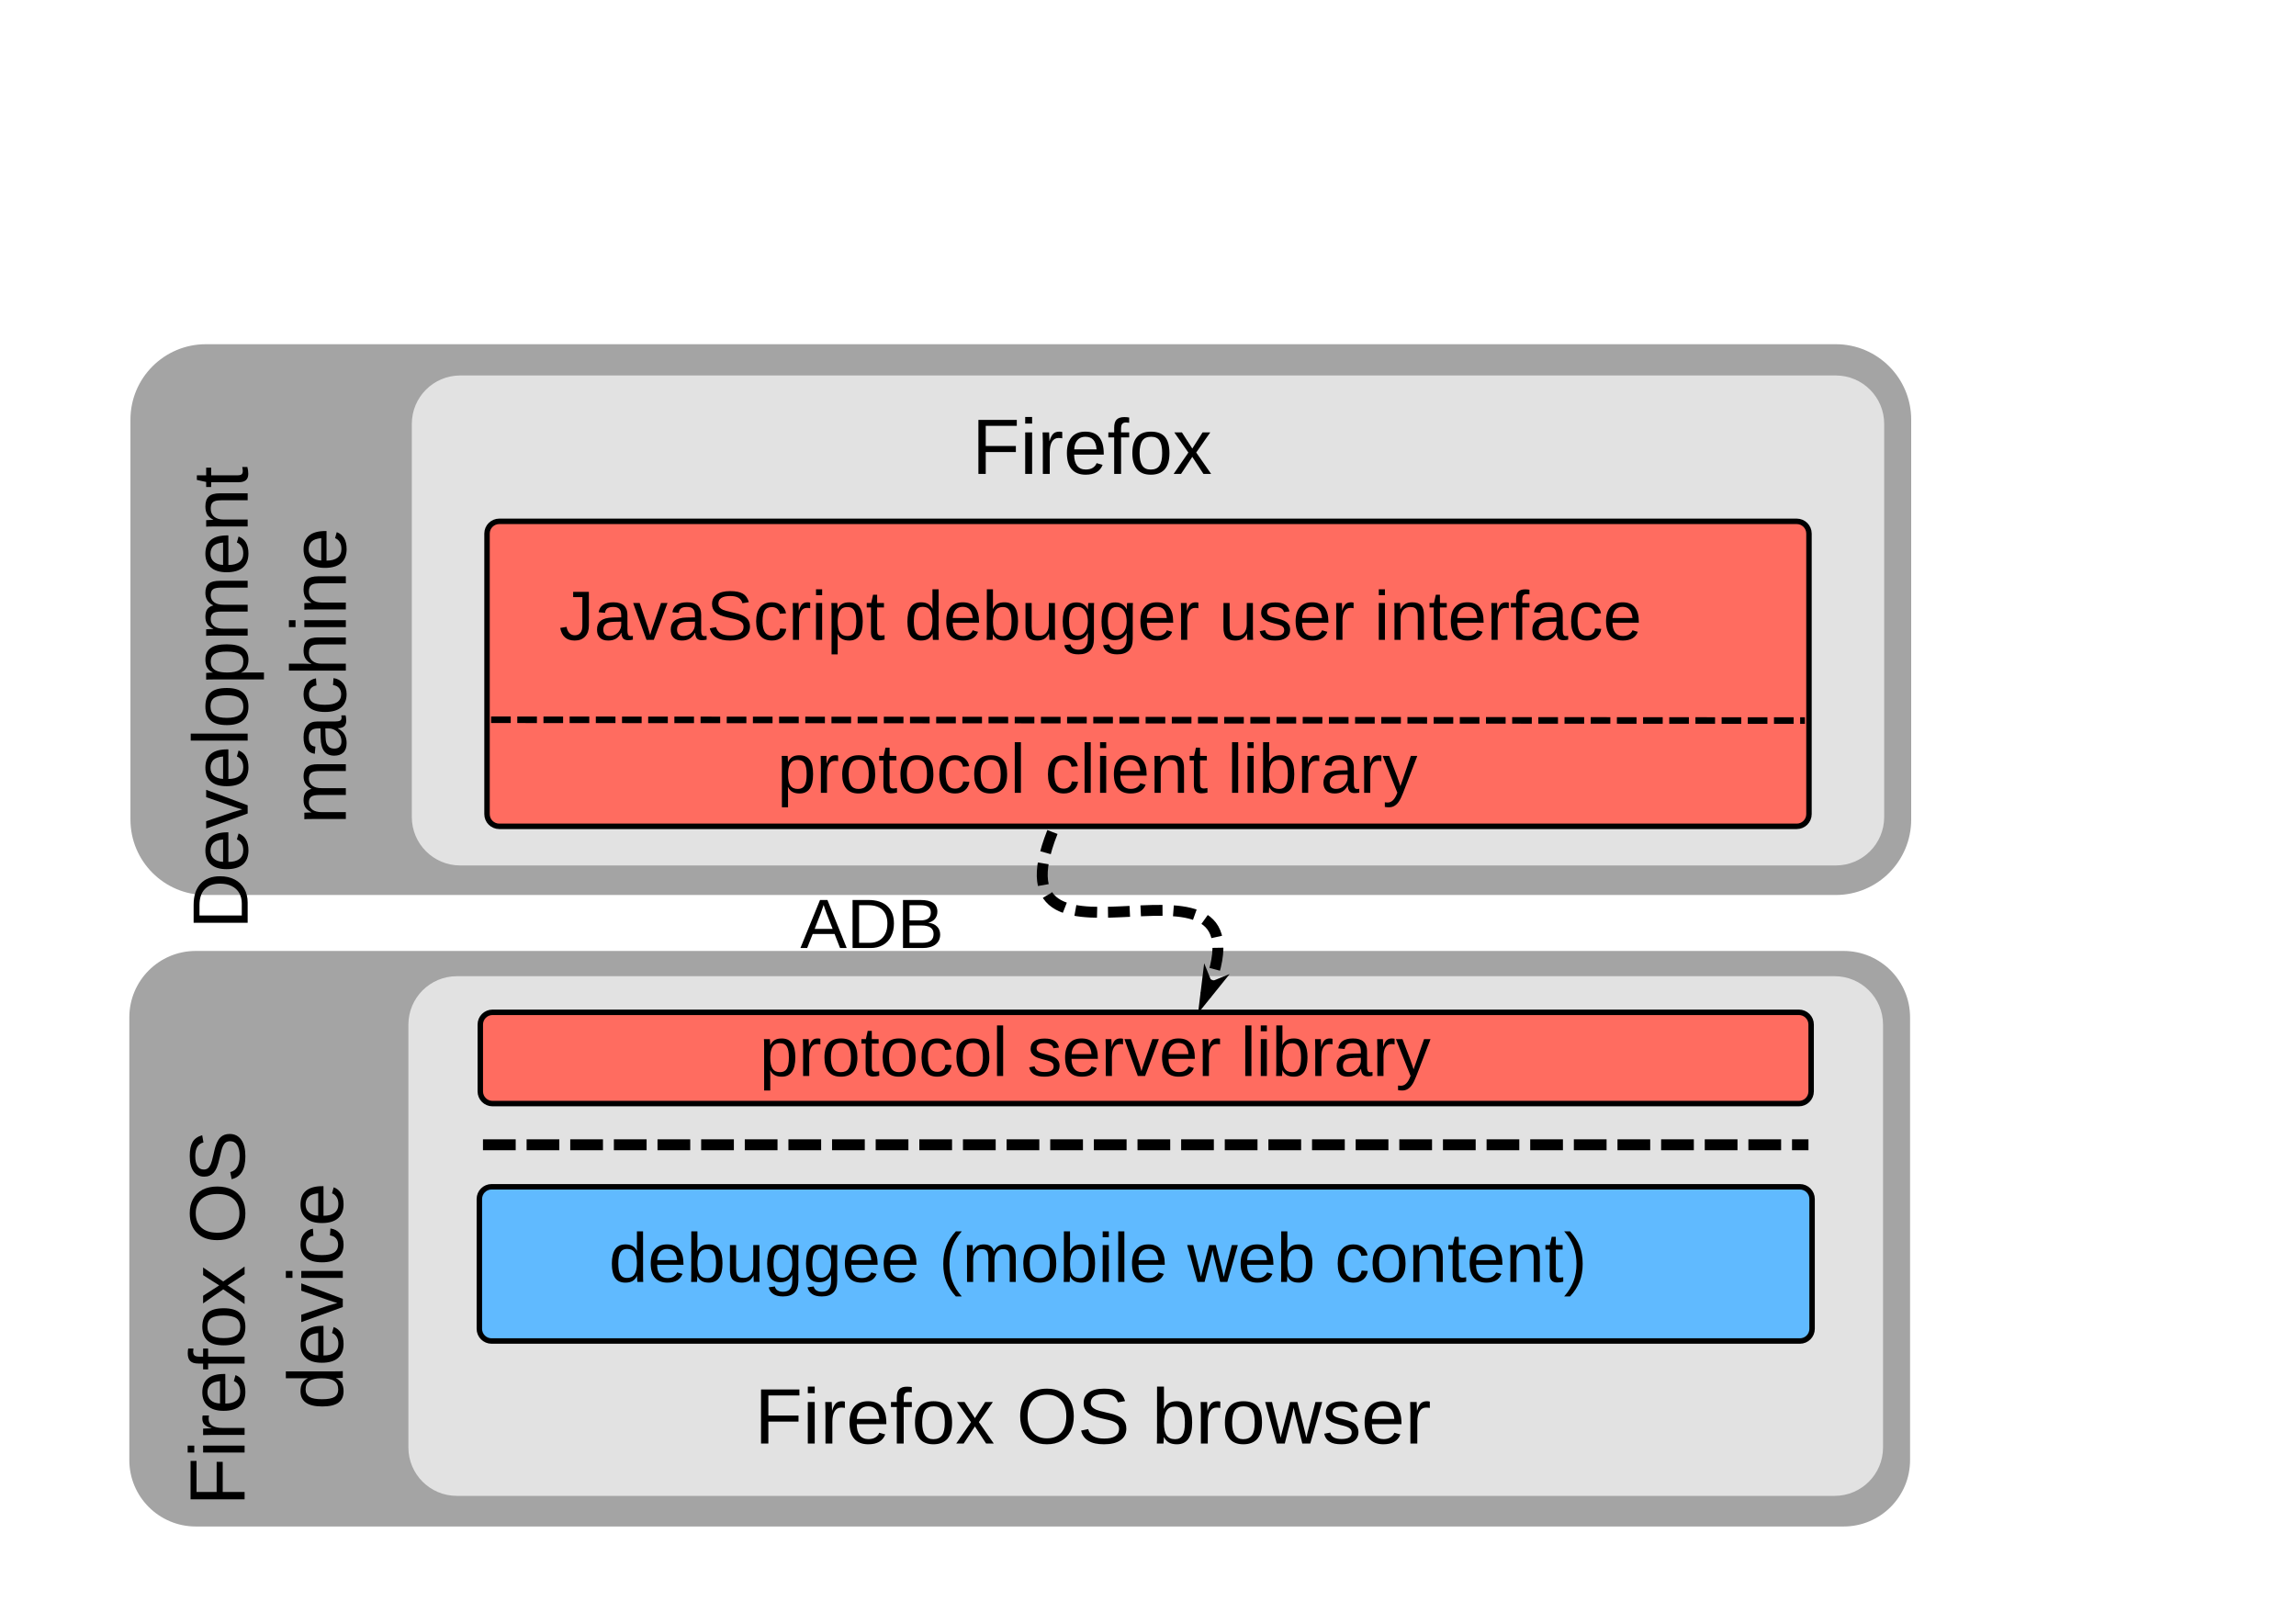
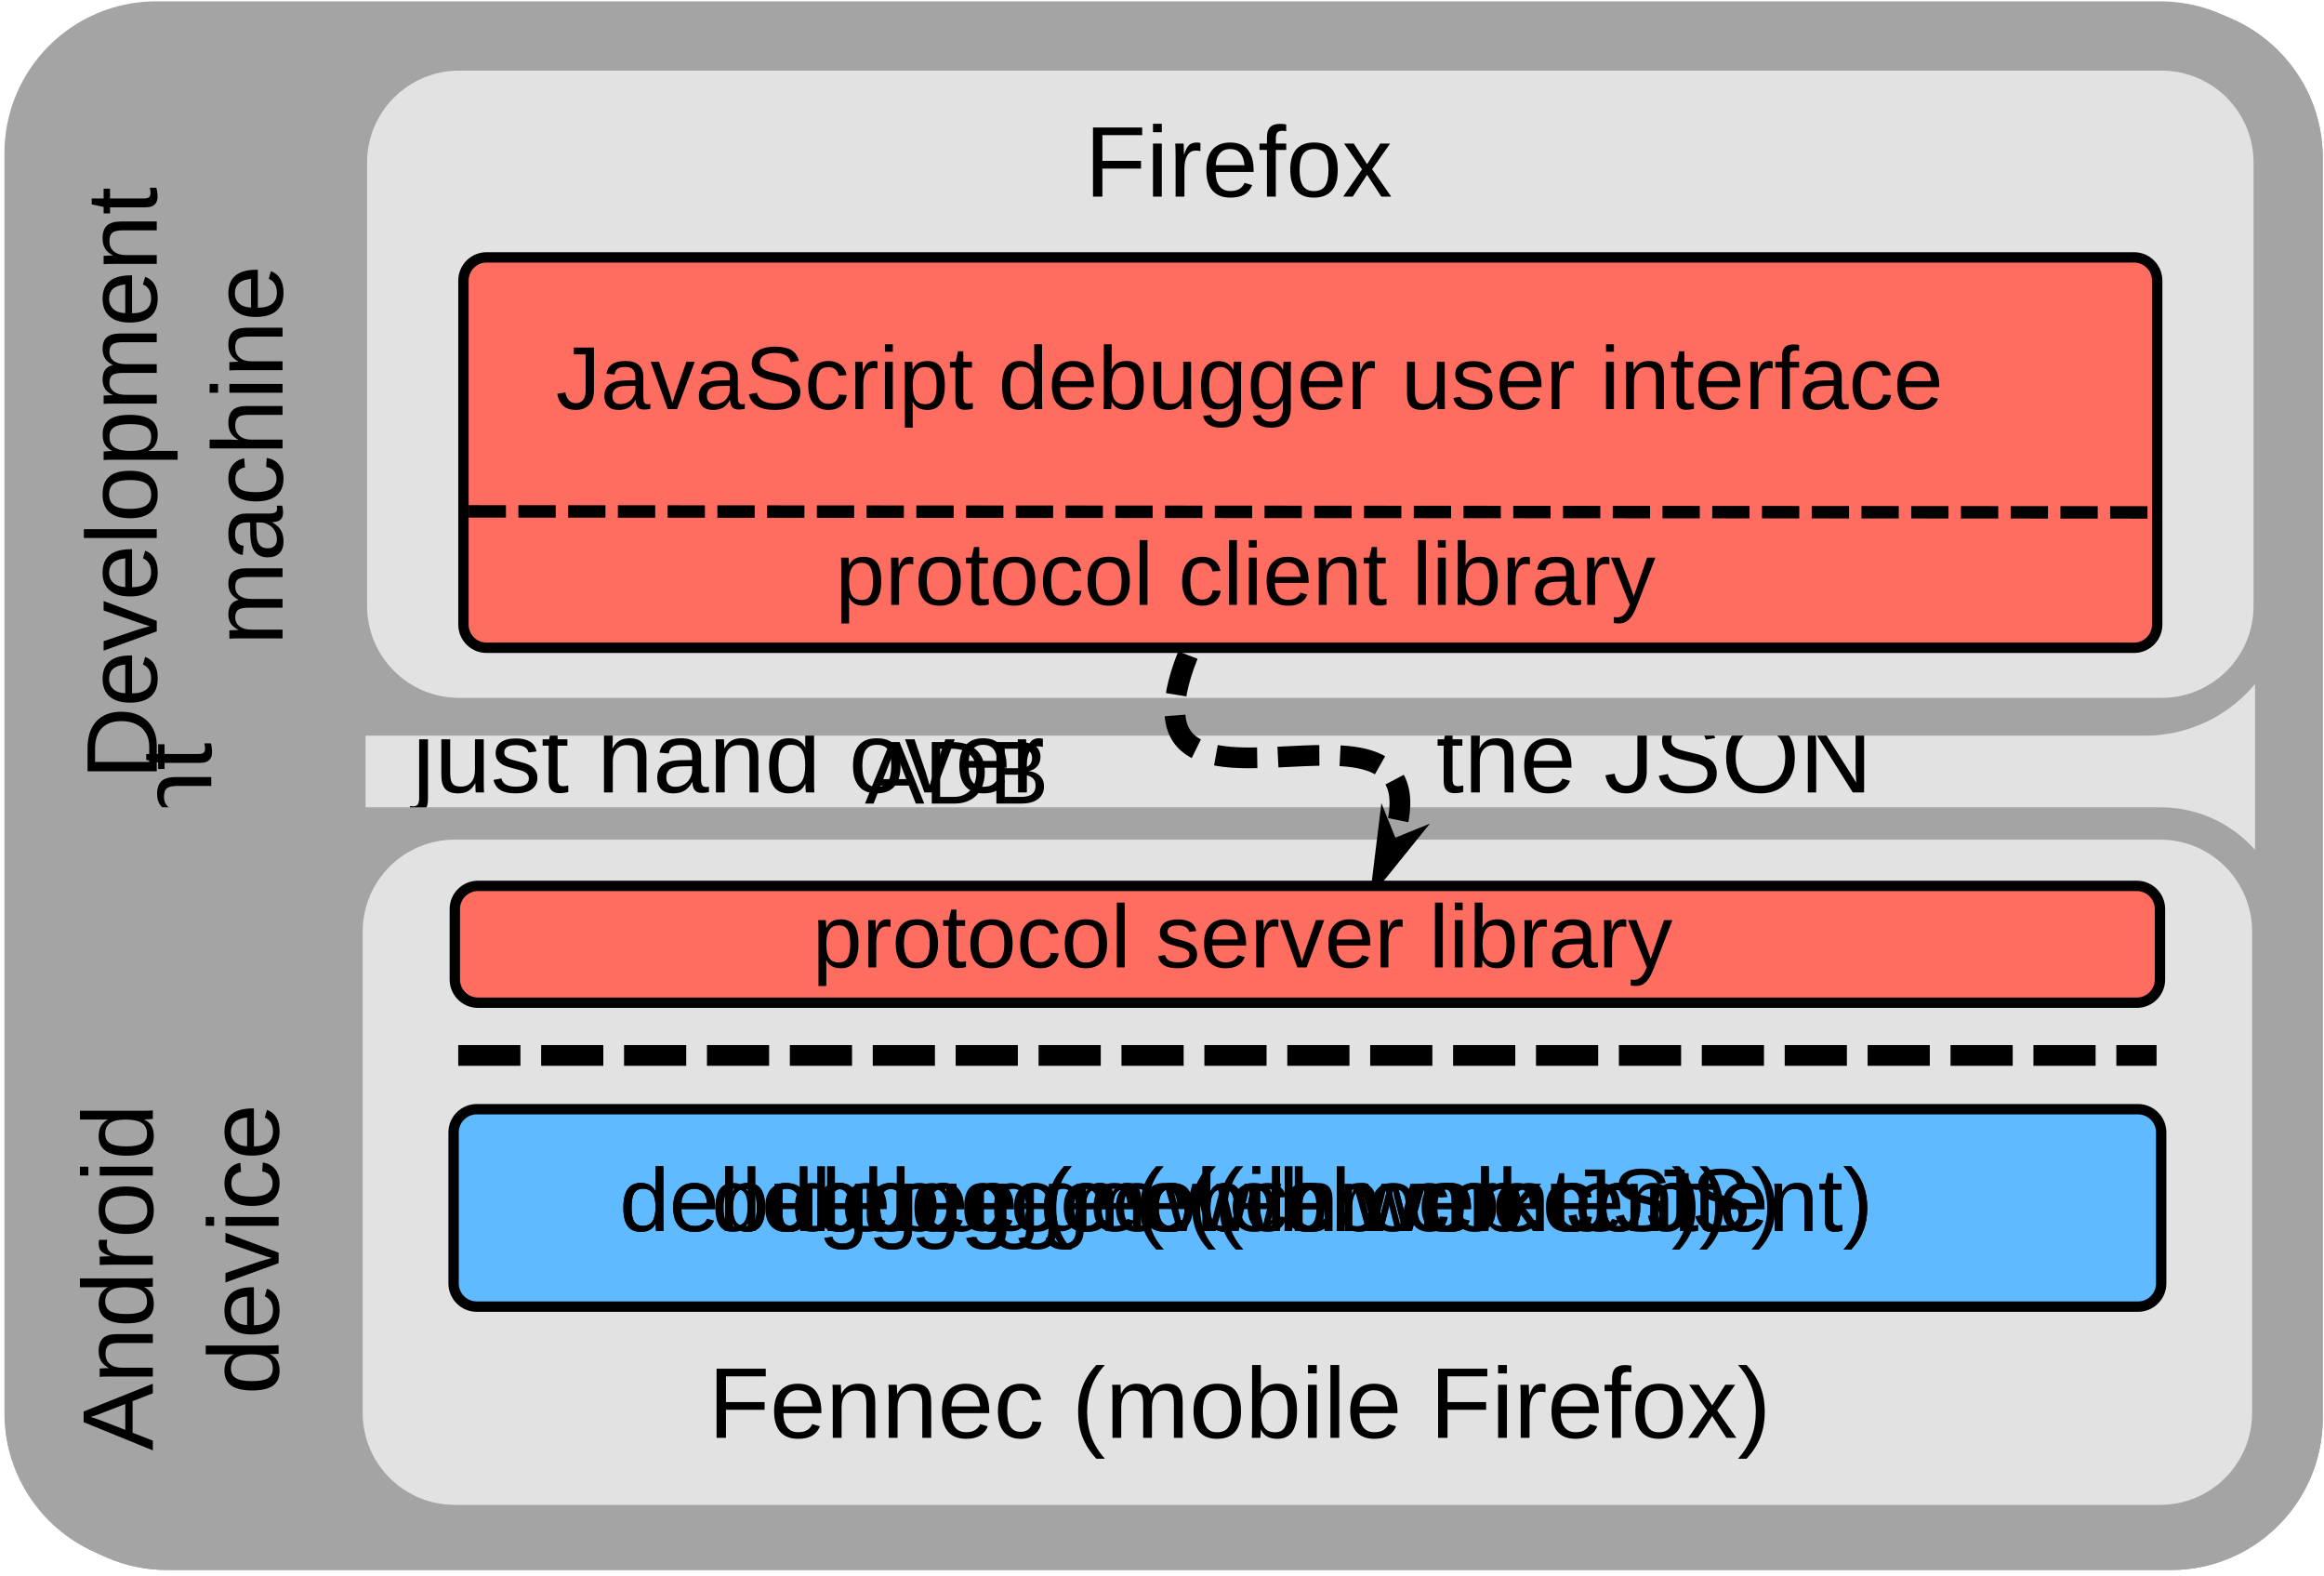
- <svg xmlns="http://www.w3.org/2000/svg" width="1052.362" height="744.094" id="svg2" version="1.1">
+ <svg xmlns="http://www.w3.org/2000/svg" width="590" height="400" id="svg2" version="1.1" viewBox="0 0 560.643 322.54">
  <defs id="defs4">
    <marker orient="auto" refY="0" refX="0" id="Arrow1Lend" style="overflow:visible">
      <path id="path3785" d="M 0,0 5,-5 -12.5,0 5,5 0,0 z" style="fill-rule:evenodd;stroke:#000000;stroke-width:1pt" transform="matrix(-0.8,0,0,-0.8,-10,0)" />
    </marker>
    <marker orient="auto" refY="0" refX="0" id="Arrow1Mend" style="overflow:visible">
      <path id="path3791" d="M 0,0 5,-5 -12.5,0 5,5 0,0 z" style="fill-rule:evenodd;stroke:#000000;stroke-width:1pt" transform="matrix(-0.4,0,0,-0.4,-4,0)" />
    </marker>
    <marker orient="auto" refY="0" refX="0" id="Arrow1Send" style="overflow:visible">
      <path id="path3797" d="M 0,0 5,-5 -12.5,0 5,5 0,0 z" style="fill-rule:evenodd;stroke:#000000;stroke-width:1pt" transform="matrix(-0.2,0,0,-0.2,-1.2,0)" />
    </marker>
  </defs>
-   <g transform="translate(0,-308.2677)" style="display:inline" id="bg:FxOS">
-     <rect style="fill:#a4a4a4;fill-opacity:1;stroke:none;display:inline" id="rect5189" width="816.199" height="263.755" x="59.273" y="744.059" rx="30.444" ry="30.444" />
-     <rect style="fill:#a4a4a4;fill-opacity:1;stroke:none;display:inline" id="rect5191" width="816.199" height="252.406" x="59.789" y="466.009" rx="34.57" ry="34.57" />
-     <rect ry="22.19" rx="22.19" y="755.633" x="187.186" height="238.148" width="675.898" id="rect5193" style="fill:#e2e2e2;fill-opacity:1;stroke:none" />
-     <text id="text5195" y="969.785" x="525.908" style="font-size:36px;font-style:normal;font-variant:normal;font-weight:normal;font-stretch:normal;text-align:center;line-height:125%;letter-spacing:0px;word-spacing:0px;text-anchor:middle;fill:#000000;fill-opacity:1;stroke:none;font-family:Liberation Sans;-inkscape-font-specification:Liberation Sans" xml:space="preserve">
-       <tspan y="969.785" x="525.908" id="tspan5197">Firefox OS browser</tspan>
+   <g transform="translate(0,-635.2411)" style="display:inline" id="bg:FxOS" class="flip FxOS">
+     <rect style="fill:#a4a4a4;fill-opacity:1;stroke:none;display:inline" id="rect5189" width="550.419" height="177.699" x="1.234" y="801.179" rx="30.444" ry="30.444" />
+     <rect style="fill:#a4a4a4;fill-opacity:1;stroke:none;display:inline" id="rect5191" width="550.419" height="170.053" x="1.582" y="613.849" rx="34.57" ry="34.57" />
+     <rect ry="22.19" rx="22.19" y="808.977" x="87.494" height="160.447" width="455.805" id="rect5193" style="fill:#e2e2e2;fill-opacity:1;stroke:none" />
+     <text id="text5195" y="953.71" x="315.768" style="font-size:24.266px;font-style:normal;font-variant:normal;font-weight:normal;font-stretch:normal;text-align:center;line-height:125%;letter-spacing:0px;word-spacing:0px;text-anchor:middle;fill:#000000;fill-opacity:1;stroke:none;font-family:Liberation Sans;-inkscape-font-specification:Liberation Sans" xml:space="preserve" transform="scale(1.000475,0.9995252)">
+       <tspan y="953.71" x="315.768" id="tspan5197">Firefox OS browser</tspan>
    </text>
-     <rect ry="22.19" rx="22.19" y="480.333" x="188.755" height="224.549" width="674.852" id="rect5199" style="fill:#e2e2e2;fill-opacity:1;stroke:none;display:inline" />
-     <text id="text5201" y="525.449" x="525.513" style="font-size:36px;font-style:normal;font-variant:normal;font-weight:normal;font-stretch:normal;text-align:center;line-height:125%;letter-spacing:0px;word-spacing:0px;text-anchor:middle;fill:#000000;fill-opacity:1;stroke:none;display:inline;font-family:Liberation Sans;-inkscape-font-specification:Liberation Sans" xml:space="preserve">
-       <tspan y="525.449" x="525.513" id="tspan5203">Firefox</tspan>
+     <rect ry="22.19" rx="22.19" y="623.499" x="88.552" height="151.285" width="455.099" id="rect5199" style="fill:#e2e2e2;fill-opacity:1;stroke:none;display:inline" />
+     <text id="text5201" y="654.206" x="315.502" style="font-size:24.266px;font-style:normal;font-variant:normal;font-weight:normal;font-stretch:normal;text-align:center;line-height:125%;letter-spacing:0px;word-spacing:0px;text-anchor:middle;fill:#000000;fill-opacity:1;stroke:none;display:inline;font-family:Liberation Sans;-inkscape-font-specification:Liberation Sans" xml:space="preserve" transform="scale(1.000475,0.9995252)">
+       <tspan y="654.206" x="315.502" id="tspan5203">Firefox</tspan>
    </text>
-     <text id="text5205" y="742.721" x="424.711" style="font-size:36px;font-style:normal;font-variant:normal;font-weight:normal;font-stretch:normal;text-align:center;line-height:125%;letter-spacing:0px;word-spacing:0px;text-anchor:middle;fill:#000000;fill-opacity:1;stroke:none;display:inline;font-family:Liberation Sans;-inkscape-font-specification:Liberation Sans" xml:space="preserve">
-       <tspan style="font-size:32px" y="742.721" x="424.711" id="tspan5207">ADB</tspan>
+     <text id="text5205" y="800.658" x="247.556" style="font-size:24.266px;font-style:normal;font-variant:normal;font-weight:normal;font-stretch:normal;text-align:center;line-height:125%;letter-spacing:0px;word-spacing:0px;text-anchor:middle;fill:#000000;fill-opacity:1;stroke:none;display:inline;font-family:Liberation Sans;-inkscape-font-specification:Liberation Sans" xml:space="preserve" transform="scale(1.000475,0.9995252)">
+       <tspan style="font-size:21.57px" y="800.658" x="247.556" id="tspan5207">ADB</tspan>
    </text>
-     <text transform="matrix(0,-1,1,0,0,0)" id="text5209" y="113.512" x="-593.049" style="font-size:36px;font-style:normal;font-variant:normal;font-weight:normal;font-stretch:normal;text-align:center;line-height:125%;letter-spacing:0px;word-spacing:0px;text-anchor:middle;fill:#000000;fill-opacity:1;stroke:none;display:inline;font-family:Liberation Sans;-inkscape-font-specification:Liberation Sans" xml:space="preserve">
-       <tspan y="113.512" x="-593.049" id="tspan5211">Development</tspan>
-       <tspan id="tspan5213" y="158.512" x="-593.049">machine</tspan>
+     <text transform="matrix(0,-0.9995252,1.000475,0,0,0)" id="text5209" y="37.793" x="-699.772" style="font-size:24.266px;font-style:normal;font-variant:normal;font-weight:normal;font-stretch:normal;text-align:center;line-height:125%;letter-spacing:0px;word-spacing:0px;text-anchor:middle;fill:#000000;fill-opacity:1;stroke:none;display:inline;font-family:Liberation Sans;-inkscape-font-specification:Liberation Sans" xml:space="preserve">
+       <tspan y="37.793" x="-699.772" id="tspan5211">Development</tspan>
+       <tspan id="tspan5213" y="68.125" x="-699.772">machine</tspan>
    </text>
-     <text transform="matrix(0,-1,1,0,0,0)" id="text5215" y="112.111" x="-877.29" style="font-size:36px;font-style:normal;font-variant:normal;font-weight:normal;font-stretch:normal;text-align:center;line-height:125%;letter-spacing:0px;word-spacing:0px;text-anchor:middle;fill:#000000;fill-opacity:1;stroke:none;display:inline;font-family:Liberation Sans;-inkscape-font-specification:Liberation Sans" xml:space="preserve">
-       <tspan id="tspan5217" y="112.111" x="-877.29">Firefox OS</tspan>
-       <tspan id="tspan5219" y="157.111" x="-877.29">device</tspan>
+     <text transform="matrix(0,-0.9995252,1.000475,0,0,0)" id="text5215" y="36.848" x="-891.364" style="font-size:24.266px;font-style:normal;font-variant:normal;font-weight:normal;font-stretch:normal;text-align:center;line-height:125%;letter-spacing:0px;word-spacing:0px;text-anchor:middle;fill:#000000;fill-opacity:1;stroke:none;display:inline;font-family:Liberation Sans;-inkscape-font-specification:Liberation Sans" xml:space="preserve">
+       <tspan id="tspan5217" y="36.848" x="-891.364">Firefox OS</tspan>
+       <tspan id="tspan5219" y="67.181" x="-891.364">device</tspan>
    </text>
  </g>
-   <g id="bg:workers" style="display:none" transform="translate(0,-308.2677)">
-     <rect style="fill:#a4a4a4;fill-opacity:1;stroke:none;display:inline" id="rect5106" width="825.484" height="559.861" x="62.884" y="457.239" rx="36.634" ry="36.634" />
-     <rect style="fill:#e2e2e2;fill-opacity:1;stroke:none;display:inline" id="rect5114" width="674.852" height="516.528" x="188.755" y="480.333" rx="22.19" ry="22.19" />
-     <text xml:space="preserve" style="font-size:36px;font-style:normal;font-variant:normal;font-weight:normal;font-stretch:normal;text-align:center;line-height:125%;letter-spacing:0px;word-spacing:0px;text-anchor:middle;fill:#000000;fill-opacity:1;stroke:none;font-family:Liberation Sans;-inkscape-font-specification:Liberation Sans" x="525.908" y="969.785" id="text5110">
-       <tspan id="tspan5112" x="525.908" y="969.785">Debuggee Firefox</tspan>
+   <g id="bg:workers" style="display:inline" transform="translate(0,-635.2411)" class="flip workers">
+     <rect style="fill:#a4a4a4;fill-opacity:1;stroke:none;display:inline" id="rect5106" width="556.681" height="377.194" x="3.669" y="607.94" rx="36.634" ry="36.634" />
+     <rect style="fill:#e2e2e2;fill-opacity:1;stroke:none;display:inline" id="rect5114" width="455.099" height="348" x="88.552" y="623.499" rx="22.19" ry="22.19" />
+     <text xml:space="preserve" style="font-size:24.266px;font-style:normal;font-variant:normal;font-weight:normal;font-stretch:normal;text-align:center;line-height:125%;letter-spacing:0px;word-spacing:0px;text-anchor:middle;fill:#000000;fill-opacity:1;stroke:none;font-family:Liberation Sans;-inkscape-font-specification:Liberation Sans" x="315.768" y="953.71" id="text5110" transform="scale(1.000475,0.9995252)">
+       <tspan id="tspan5112" x="315.768" y="953.71">Debuggee Firefox</tspan>
    </text>
-     <text xml:space="preserve" style="font-size:36px;font-style:normal;font-variant:normal;font-weight:normal;font-stretch:normal;text-align:center;line-height:125%;letter-spacing:0px;word-spacing:0px;text-anchor:middle;fill:#000000;fill-opacity:1;stroke:none;display:inline;font-family:Liberation Sans;-inkscape-font-specification:Liberation Sans" x="525.513" y="525.449" id="text5116">
-       <tspan id="tspan5118" x="525.513" y="525.449">Firefox</tspan>
+     <text xml:space="preserve" style="font-size:24.266px;font-style:normal;font-variant:normal;font-weight:normal;font-stretch:normal;text-align:center;line-height:125%;letter-spacing:0px;word-spacing:0px;text-anchor:middle;fill:#000000;fill-opacity:1;stroke:none;display:inline;font-family:Liberation Sans;-inkscape-font-specification:Liberation Sans" x="315.502" y="654.206" id="text5116" transform="scale(1.000475,0.9995252)">
+       <tspan id="tspan5118" x="315.502" y="654.206">Firefox</tspan>
    </text>
-     <text xml:space="preserve" style="font-size:36px;font-style:normal;font-variant:normal;font-weight:normal;font-stretch:normal;text-align:center;line-height:125%;letter-spacing:0px;word-spacing:0px;text-anchor:middle;fill:#000000;fill-opacity:1;stroke:none;display:inline;font-family:Liberation Sans;-inkscape-font-specification:Liberation Sans" x="487.646" y="737.562" id="text5120">
-       <tspan id="tspan5122" x="487.646" y="737.562" style="font-size:32px">postMessage              (private)</tspan>
+     <text xml:space="preserve" style="font-size:24.266px;font-style:normal;font-variant:normal;font-weight:normal;font-stretch:normal;text-align:center;line-height:125%;letter-spacing:0px;word-spacing:0px;text-anchor:middle;fill:#000000;fill-opacity:1;stroke:none;display:inline;font-family:Liberation Sans;-inkscape-font-specification:Liberation Sans" x="289.977" y="797.18" id="text5120" transform="scale(1.000475,0.9995252)">
+       <tspan id="tspan5122" x="289.977" y="797.18" style="font-size:21.57px">postMessage              (private)</tspan>
    </text>
-     <text transform="matrix(0,-1,1,0,0,0)" id="text5124" y="136.878" x="-730.615" style="font-size:36px;font-style:normal;font-variant:normal;font-weight:normal;font-stretch:normal;text-align:center;line-height:125%;letter-spacing:0px;word-spacing:0px;text-anchor:middle;fill:#000000;fill-opacity:1;stroke:none;font-family:Liberation Sans;-inkscape-font-specification:Liberation Sans" xml:space="preserve">
-       <tspan y="136.878" x="-730.615" id="tspan5126">Development machine</tspan>
+     <text transform="matrix(0,-0.9995252,1.000475,0,0,0)" id="text5124" y="53.543" x="-792.498" style="font-size:24.266px;font-style:normal;font-variant:normal;font-weight:normal;font-stretch:normal;text-align:center;line-height:125%;letter-spacing:0px;word-spacing:0px;text-anchor:middle;fill:#000000;fill-opacity:1;stroke:none;font-family:Liberation Sans;-inkscape-font-specification:Liberation Sans" xml:space="preserve">
+       <tspan y="53.543" x="-792.498" id="tspan5126">Development machine</tspan>
    </text>
-     <text xml:space="preserve" style="font-size:36px;font-style:normal;font-variant:normal;font-weight:normal;font-stretch:normal;text-align:center;line-height:125%;letter-spacing:0px;word-spacing:0px;text-anchor:middle;fill:#000000;fill-opacity:1;stroke:none;font-family:Liberation Sans;-inkscape-font-specification:Liberation Sans" x="512.769" y="421.164" id="text5128" transform="translate(0,308.2677)">
-       <tspan id="tspan5130" x="517.761" y="421.164"> </tspan>
+     <text xml:space="preserve" style="font-size:24.266px;font-style:normal;font-variant:normal;font-weight:normal;font-stretch:normal;text-align:center;line-height:125%;letter-spacing:0px;word-spacing:0px;text-anchor:middle;fill:#000000;fill-opacity:1;stroke:none;font-family:Liberation Sans;-inkscape-font-specification:Liberation Sans" x="306.911" y="791.7" id="text5128" transform="scale(1.000475,0.9995252)">
+       <tspan id="tspan5130" x="306.911" y="791.7" />
    </text>
  </g>
-   <g transform="translate(0,-308.2677)" style="display:none" id="bg:chrome">
-     <rect ry="36.634" rx="36.634" y="457.239" x="62.884" height="559.861" width="825.484" id="rect4978-2" style="fill:#a4a4a4;fill-opacity:1;stroke:none;display:inline" />
-     <rect ry="22.19" rx="22.19" y="755.633" x="187.186" height="238.148" width="675.898" id="rect4972" style="fill:#e2e2e2;fill-opacity:1;stroke:none" />
-     <text id="text4974" y="969.785" x="525.908" style="font-size:36px;font-style:normal;font-variant:normal;font-weight:normal;font-stretch:normal;text-align:center;line-height:125%;letter-spacing:0px;word-spacing:0px;text-anchor:middle;fill:#000000;fill-opacity:1;stroke:none;font-family:Liberation Sans;-inkscape-font-specification:Liberation Sans" xml:space="preserve">
-       <tspan y="969.785" x="525.908" id="tspan4976">Debuggee Firefox</tspan>
+   <g transform="translate(0,-635.2411)" style="display:inline" id="bg:chrome" class="flip chrome">
+     <rect ry="36.634" rx="36.634" y="607.94" x="3.669" height="377.194" width="556.681" id="rect4978-2" style="fill:#a4a4a4;fill-opacity:1;stroke:none;display:inline" />
+     <rect ry="22.19" rx="22.19" y="808.977" x="87.494" height="160.447" width="455.805" id="rect4972" style="fill:#e2e2e2;fill-opacity:1;stroke:none" />
+     <text id="text4974" y="953.71" x="315.768" style="font-size:24.266px;font-style:normal;font-variant:normal;font-weight:normal;font-stretch:normal;text-align:center;line-height:125%;letter-spacing:0px;word-spacing:0px;text-anchor:middle;fill:#000000;fill-opacity:1;stroke:none;font-family:Liberation Sans;-inkscape-font-specification:Liberation Sans" xml:space="preserve" transform="scale(1.000475,0.9995252)">
+       <tspan y="953.71" x="315.768" id="tspan4976">Debuggee Firefox</tspan>
    </text>
-     <rect ry="22.19" rx="22.19" y="480.333" x="188.755" height="224.549" width="674.852" id="rect4978" style="fill:#e2e2e2;fill-opacity:1;stroke:none;display:inline" />
-     <text id="text4980" y="525.449" x="525.513" style="font-size:36px;font-style:normal;font-variant:normal;font-weight:normal;font-stretch:normal;text-align:center;line-height:125%;letter-spacing:0px;word-spacing:0px;text-anchor:middle;fill:#000000;fill-opacity:1;stroke:none;display:inline;font-family:Liberation Sans;-inkscape-font-specification:Liberation Sans" xml:space="preserve">
-       <tspan y="525.449" x="525.513" id="tspan4982">Debugger Firefox</tspan>
+     <rect ry="22.19" rx="22.19" y="623.499" x="88.552" height="151.285" width="455.099" id="rect4978" style="fill:#e2e2e2;fill-opacity:1;stroke:none;display:inline" />
+     <text id="text4980" y="654.206" x="315.502" style="font-size:24.266px;font-style:normal;font-variant:normal;font-weight:normal;font-stretch:normal;text-align:center;line-height:125%;letter-spacing:0px;word-spacing:0px;text-anchor:middle;fill:#000000;fill-opacity:1;stroke:none;display:inline;font-family:Liberation Sans;-inkscape-font-specification:Liberation Sans" xml:space="preserve" transform="scale(1.000475,0.9995252)">
+       <tspan y="654.206" x="315.502" id="tspan4982">Debugger Firefox</tspan>
    </text>
-     <text id="text4984" y="742.721" x="424.711" style="font-size:36px;font-style:normal;font-variant:normal;font-weight:normal;font-stretch:normal;text-align:center;line-height:125%;letter-spacing:0px;word-spacing:0px;text-anchor:middle;fill:#000000;fill-opacity:1;stroke:none;display:inline;font-family:Liberation Sans;-inkscape-font-specification:Liberation Sans" xml:space="preserve">
-       <tspan style="font-size:32px" y="742.721" x="424.711" id="tspan4986">TCP</tspan>
+     <text id="text4984" y="800.658" x="247.556" style="font-size:24.266px;font-style:normal;font-variant:normal;font-weight:normal;font-stretch:normal;text-align:center;line-height:125%;letter-spacing:0px;word-spacing:0px;text-anchor:middle;fill:#000000;fill-opacity:1;stroke:none;display:inline;font-family:Liberation Sans;-inkscape-font-specification:Liberation Sans" xml:space="preserve" transform="scale(1.000475,0.9995252)">
+       <tspan style="font-size:21.57px" y="800.658" x="247.556" id="tspan4986">TCP</tspan>
    </text>
-     <text xml:space="preserve" style="font-size:36px;font-style:normal;font-variant:normal;font-weight:normal;font-stretch:normal;text-align:center;line-height:125%;letter-spacing:0px;word-spacing:0px;text-anchor:middle;fill:#000000;fill-opacity:1;stroke:none;font-family:Liberation Sans;-inkscape-font-specification:Liberation Sans" x="-730.615" y="136.878" id="text5006" transform="matrix(0,-1,1,0,0,0)">
-       <tspan id="tspan5008" x="-730.615" y="136.878">Development machine</tspan>
+     <text xml:space="preserve" style="font-size:24.266px;font-style:normal;font-variant:normal;font-weight:normal;font-stretch:normal;text-align:center;line-height:125%;letter-spacing:0px;word-spacing:0px;text-anchor:middle;fill:#000000;fill-opacity:1;stroke:none;font-family:Liberation Sans;-inkscape-font-specification:Liberation Sans" x="-792.498" y="53.543" id="text5006" transform="matrix(0,-0.9995252,1.000475,0,0,0)">
+       <tspan id="tspan5008" x="-792.498" y="53.543">Development machine</tspan>
    </text>
  </g>
-   <g id="bg:desktop" style="display:none">
-     <rect style="fill:#e2e2e2;fill-opacity:1;stroke:none;display:inline" id="rect4790-14" width="675.898" height="503.302" x="188.232" y="146.299" rx="22.19" ry="22.19" />
-     <text xml:space="preserve" style="font-size:36px;font-style:normal;font-variant:normal;font-weight:normal;font-stretch:normal;text-align:center;line-height:125%;letter-spacing:0px;word-spacing:0px;text-anchor:middle;fill:#000000;fill-opacity:1;stroke:none;font-family:Liberation Sans;-inkscape-font-specification:Liberation Sans" x="525.021" y="201.406" id="text4921">
-       <tspan id="tspan4923" x="525.021" y="201.406">Desktop Firefox process</tspan>
+   <g id="bg:desktop" style="display:inline" transform="translate(0,-326.9734)" class="flip desktop">
+     <rect ry="36.634" rx="36.634" y="298.518" x="1.071" height="377.194" width="556.681" id="rect4978-2-0" style="fill:#a4a4a4;fill-opacity:1;stroke:none;display:inline" />
+     <text xml:space="preserve" style="font-size:24.266px;font-style:normal;font-variant:normal;font-weight:normal;font-stretch:normal;text-align:center;line-height:125%;letter-spacing:0px;word-spacing:0px;text-anchor:middle;fill:#000000;fill-opacity:1;stroke:none;display:inline;font-family:Liberation Sans;-inkscape-font-specification:Liberation Sans" x="-482.929" y="50.946" id="text5006-8" transform="matrix(0,-0.9995252,1.000475,0,0,0)">
+       <tspan id="tspan5008-9" x="-482.929" y="50.946">Development machine</tspan>
    </text>
-     <text xml:space="preserve" style="font-size:36px;font-style:normal;font-variant:normal;font-weight:normal;font-stretch:normal;text-align:center;line-height:125%;letter-spacing:0px;word-spacing:0px;text-anchor:middle;fill:#000000;fill-opacity:1;stroke:none;font-family:Liberation Sans;-inkscape-font-specification:Liberation Sans" x="491.102" y="430.449" id="text4929">
-       <tspan id="tspan4931" x="491.102" y="430.449">just hand over              the JSON</tspan>
+     <rect style="fill:#e2e2e2;fill-opacity:1;stroke:none;display:inline" id="rect4790-14" width="455.805" height="349.874" x="88.2" y="310.617" rx="22.19" ry="22.19" />
+     <text xml:space="preserve" style="font-size:24.266px;font-style:normal;font-variant:normal;font-weight:normal;font-stretch:normal;text-align:center;line-height:125%;letter-spacing:0px;word-spacing:0px;text-anchor:middle;fill:#000000;fill-opacity:1;stroke:none;font-family:Liberation Sans;-inkscape-font-specification:Liberation Sans" x="315.17" y="341.043" id="text4921" transform="scale(1.000475,0.9995252)">
+       <tspan id="tspan4923" x="315.17" y="341.043">Desktop Firefox process</tspan>
    </text>
-     <text xml:space="preserve" style="font-size:32px;font-style:normal;font-variant:normal;font-weight:normal;font-stretch:normal;text-align:center;line-height:125%;letter-spacing:0px;word-spacing:0px;text-anchor:middle;fill:#000000;fill-opacity:1;stroke:none;display:inline;font-family:Liberation Sans;-inkscape-font-specification:Liberation Sans" x="518.263" y="588.323" id="text4888">
-       <tspan x="518.263" y="588.323" id="tspan4892">debuggee (web content)</tspan>
+     <text xml:space="preserve" style="font-size:24.266px;font-style:normal;font-variant:normal;font-weight:normal;font-stretch:normal;text-align:center;line-height:125%;letter-spacing:0px;word-spacing:0px;text-anchor:middle;fill:#000000;fill-opacity:1;stroke:none;font-family:Liberation Sans;-inkscape-font-specification:Liberation Sans" x="292.307" y="489.545" id="text4929" transform="scale(1.000475,0.9995252)">
+       <tspan id="tspan4931" x="292.307" y="489.545">just hand over              the JSON</tspan>
+     </text>
+     <text xml:space="preserve" style="font-size:21.57px;font-style:normal;font-variant:normal;font-weight:normal;font-stretch:normal;text-align:center;line-height:125%;letter-spacing:0px;word-spacing:0px;text-anchor:middle;fill:#000000;fill-opacity:1;stroke:none;display:inline;font-family:Liberation Sans;-inkscape-font-specification:Liberation Sans" x="310.615" y="595.959" id="text4888" transform="scale(1.000475,0.9995252)">
+       <tspan x="310.615" y="595.959" id="tspan4892">debuggee (web content)</tspan>
    </text>
  </g>
-   <g id="bg:fennec" style="display:none" transform="translate(0,-308.2677)">
-     <rect ry="30.444" rx="30.444" y="744.059" x="59.273" height="263.755" width="816.199" id="rect4978-2-9-2" style="fill:#a4a4a4;fill-opacity:1;stroke:none;display:inline" />
-     <rect ry="34.57" rx="34.57" y="466.009" x="59.789" height="252.406" width="816.199" id="rect4978-2-9" style="fill:#a4a4a4;fill-opacity:1;stroke:none;display:inline" />
-     <rect style="fill:#e2e2e2;fill-opacity:1;stroke:none" id="rect4790" width="675.898" height="238.148" x="187.186" y="755.633" rx="22.19" ry="22.19" />
-     <text xml:space="preserve" style="font-size:36px;font-style:normal;font-variant:normal;font-weight:normal;font-stretch:normal;text-align:center;line-height:125%;letter-spacing:0px;word-spacing:0px;text-anchor:middle;fill:#000000;fill-opacity:1;stroke:none;font-family:Liberation Sans;-inkscape-font-specification:Liberation Sans" x="525.908" y="969.785" id="text4794">
-       <tspan id="tspan4796" x="525.908" y="969.785">Fennec (mobile Firefox)</tspan>
+   <g id="bg:fennec" style="display:inline" transform="translate(0,-635.2411)" class="flip fennec">
+     <rect ry="30.444" rx="30.444" y="801.179" x="1.234" height="177.699" width="550.419" id="rect4978-2-9-2" style="fill:#a4a4a4;fill-opacity:1;stroke:none;display:inline" />
+     <rect ry="34.57" rx="34.57" y="613.849" x="1.582" height="170.053" width="550.419" id="rect4978-2-9" style="fill:#a4a4a4;fill-opacity:1;stroke:none;display:inline" />
+     <rect style="fill:#e2e2e2;fill-opacity:1;stroke:none" id="rect4790" width="455.805" height="160.447" x="87.494" y="808.977" rx="22.19" ry="22.19" />
+     <text xml:space="preserve" style="font-size:24.266px;font-style:normal;font-variant:normal;font-weight:normal;font-stretch:normal;text-align:center;line-height:125%;letter-spacing:0px;word-spacing:0px;text-anchor:middle;fill:#000000;fill-opacity:1;stroke:none;font-family:Liberation Sans;-inkscape-font-specification:Liberation Sans" x="315.768" y="953.71" id="text4794" transform="scale(1.000475,0.9995252)">
+       <tspan id="tspan4796" x="315.768" y="953.71">Fennec (mobile Firefox)</tspan>
    </text>
-     <rect style="fill:#e2e2e2;fill-opacity:1;stroke:none;display:inline" id="rect4790-1" width="674.852" height="224.549" x="188.755" y="480.333" rx="22.19" ry="22.19" />
-     <text xml:space="preserve" style="font-size:36px;font-style:normal;font-variant:normal;font-weight:normal;font-stretch:normal;text-align:center;line-height:125%;letter-spacing:0px;word-spacing:0px;text-anchor:middle;fill:#000000;fill-opacity:1;stroke:none;display:inline;font-family:Liberation Sans;-inkscape-font-specification:Liberation Sans" x="525.513" y="525.449" id="text4794-9">
-       <tspan id="tspan4796-4" x="525.513" y="525.449">Firefox</tspan>
+     <rect style="fill:#e2e2e2;fill-opacity:1;stroke:none;display:inline" id="rect4790-1" width="455.099" height="151.285" x="88.552" y="623.499" rx="22.19" ry="22.19" />
+     <text xml:space="preserve" style="font-size:24.266px;font-style:normal;font-variant:normal;font-weight:normal;font-stretch:normal;text-align:center;line-height:125%;letter-spacing:0px;word-spacing:0px;text-anchor:middle;fill:#000000;fill-opacity:1;stroke:none;display:inline;font-family:Liberation Sans;-inkscape-font-specification:Liberation Sans" x="315.502" y="654.206" id="text4794-9" transform="scale(1.000475,0.9995252)">
+       <tspan id="tspan4796-4" x="315.502" y="654.206">Firefox</tspan>
    </text>
-     <text xml:space="preserve" style="font-size:36px;font-style:normal;font-variant:normal;font-weight:normal;font-stretch:normal;text-align:center;line-height:125%;letter-spacing:0px;word-spacing:0px;text-anchor:middle;fill:#000000;fill-opacity:1;stroke:none;display:inline;font-family:Liberation Sans;-inkscape-font-specification:Liberation Sans" x="424.711" y="742.721" id="text4898">
-       <tspan id="tspan4900" x="424.711" y="742.721" style="font-size:32px">ADB</tspan>
+     <text xml:space="preserve" style="font-size:24.266px;font-style:normal;font-variant:normal;font-weight:normal;font-stretch:normal;text-align:center;line-height:125%;letter-spacing:0px;word-spacing:0px;text-anchor:middle;fill:#000000;fill-opacity:1;stroke:none;display:inline;font-family:Liberation Sans;-inkscape-font-specification:Liberation Sans" x="247.556" y="800.658" id="text4898" transform="scale(1.000475,0.9995252)">
+       <tspan id="tspan4900" x="247.556" y="800.658" style="font-size:21.57px">ADB</tspan>
    </text>
-     <text xml:space="preserve" style="font-size:36px;font-style:normal;font-variant:normal;font-weight:normal;font-stretch:normal;text-align:center;line-height:125%;letter-spacing:0px;word-spacing:0px;text-anchor:middle;fill:#000000;fill-opacity:1;stroke:none;display:inline;font-family:Liberation Sans;-inkscape-font-specification:Liberation Sans" x="-593.049" y="113.512" id="text5006-2" transform="matrix(0,-1,1,0,0,0)">
-       <tspan id="tspan5008-5" x="-593.049" y="113.512">Development</tspan>
-       <tspan x="-593.049" y="158.512" id="tspan5056">machine</tspan>
+     <text xml:space="preserve" style="font-size:24.266px;font-style:normal;font-variant:normal;font-weight:normal;font-stretch:normal;text-align:center;line-height:125%;letter-spacing:0px;word-spacing:0px;text-anchor:middle;fill:#000000;fill-opacity:1;stroke:none;display:inline;font-family:Liberation Sans;-inkscape-font-specification:Liberation Sans" x="-699.772" y="37.793" id="text5006-2" transform="matrix(0,-0.9995252,1.000475,0,0,0)">
+       <tspan id="tspan5008-5" x="-699.772" y="37.793">Development</tspan>
+       <tspan x="-699.772" y="68.125" id="tspan5056">machine</tspan>
    </text>
-     <text xml:space="preserve" style="font-size:36px;font-style:normal;font-variant:normal;font-weight:normal;font-stretch:normal;text-align:center;line-height:125%;letter-spacing:0px;word-spacing:0px;text-anchor:middle;fill:#000000;fill-opacity:1;stroke:none;display:inline;font-family:Liberation Sans;-inkscape-font-specification:Liberation Sans" x="-877.29" y="112.111" id="text5006-2-8" transform="matrix(0,-1,1,0,0,0)">
-       <tspan x="-877.29" y="112.111" id="tspan5056-2">Android</tspan>
-       <tspan x="-877.29" y="157.111" id="tspan5102">device</tspan>
+     <text xml:space="preserve" style="font-size:24.266px;font-style:normal;font-variant:normal;font-weight:normal;font-stretch:normal;text-align:center;line-height:125%;letter-spacing:0px;word-spacing:0px;text-anchor:middle;fill:#000000;fill-opacity:1;stroke:none;display:inline;font-family:Liberation Sans;-inkscape-font-specification:Liberation Sans" x="-891.364" y="36.848" id="text5006-2-8" transform="matrix(0,-0.9995252,1.000475,0,0,0)">
+       <tspan x="-891.364" y="36.848" id="tspan5056-2">Android</tspan>
+       <tspan x="-891.364" y="67.181" id="tspan5102">device</tspan>
    </text>
  </g>
-   <g id="layer1" transform="translate(0,-308.2677)" style="display:inline">
-     <rect style="fill:#ff6c60;fill-opacity:1;stroke:#000000;stroke-width:2.5;stroke-miterlimit:4;stroke-opacity:1;stroke-dasharray:none;stroke-dashoffset:0" id="rect3004" width="605.906" height="139.763" x="223.228" y="547.187" rx="5.599" ry="5.599" />
-     <path style="fill:none;stroke:#000000;stroke-width:5;stroke-linecap:butt;stroke-linejoin:miter;stroke-miterlimit:4;stroke-opacity:1;stroke-dasharray:10, 5;stroke-dashoffset:0;marker-end:url(#Arrow1Send)" d="m 482.379,689.561 c -31.14,78.488 104.672,-6.604 70.215,74.843" id="path3776" />
-     <rect style="fill:#ff6c60;fill-opacity:1;stroke:#000000;stroke-width:2.5;stroke-miterlimit:4;stroke-opacity:1;stroke-dasharray:none;stroke-dashoffset:0" id="rect4782" width="609.984" height="41.833" x="220.143" y="772.18" rx="5.599" ry="5.599" />
-     <rect style="fill:#60baff;fill-opacity:1;stroke:#000000;stroke-width:2.5;stroke-miterlimit:4;stroke-opacity:1;stroke-dasharray:none;stroke-dashoffset:0" id="rect4786" width="610.851" height="70.679" x="219.71" y="852.137" rx="5.599" ry="5.599" />
-     <path style="fill:none;stroke:#000000;stroke-width:5;stroke-linecap:butt;stroke-linejoin:miter;stroke-miterlimit:4;stroke-opacity:1;stroke-dasharray:15, 5;stroke-dashoffset:0" d="m 221.368,832.885 607.533,0" id="path4788" />
-     <path style="fill:none;stroke:#000000;stroke-width:3;stroke-linecap:butt;stroke-linejoin:miter;stroke-miterlimit:4;stroke-opacity:1;stroke-dasharray:9, 3;stroke-dashoffset:0" d="m 225.096,638.112 602.17,0.37" id="path4788-3" />
-     <text xml:space="preserve" style="font-size:32px;font-style:normal;font-variant:normal;font-weight:normal;font-stretch:normal;text-align:center;line-height:125%;letter-spacing:0px;word-spacing:0px;text-anchor:middle;fill:#000000;fill-opacity:1;stroke:none;font-family:Liberation Sans;-inkscape-font-specification:Liberation Sans" x="526.65" y="601.499" id="text4870">
-       <tspan x="526.65" y="601.499" id="tspan4878">JavaScript debugger user interface</tspan>
+   <g id="layer1" transform="translate(0,-635.2411)" style="display:inline">
+     <rect style="fill:#ff6c60;fill-opacity:1;stroke:#000000;stroke-width:2.5;stroke-miterlimit:4;stroke-opacity:1;stroke-dasharray:none;stroke-dashoffset:0" id="rect3004" width="408.604" height="94.163" x="111.8" y="668.541" rx="5.599" ry="5.599" />
+     <path style="fill:none;stroke:#000000;stroke-width:5;stroke-linecap:butt;stroke-linejoin:miter;stroke-miterlimit:4;stroke-opacity:1;stroke-dasharray:10, 5;stroke-dashoffset:0;marker-end:url(#Arrow1Send)" d="m 286.563,764.462 c -21,52.88 70.588,-4.449 47.35,50.424" id="path3776" />
+     <rect style="fill:#ff6c60;fill-opacity:1;stroke:#000000;stroke-width:2.5;stroke-miterlimit:4;stroke-opacity:1;stroke-dasharray:none;stroke-dashoffset:0" id="rect4782" width="411.354" height="28.184" x="109.719" y="820.125" rx="5.599" ry="5.599" />
+     <rect style="fill:#60baff;fill-opacity:1;stroke:#000000;stroke-width:2.5;stroke-miterlimit:4;stroke-opacity:1;stroke-dasharray:none;stroke-dashoffset:0" id="rect4786" width="411.939" height="47.619" x="109.427" y="873.994" rx="5.599" ry="5.599" />
+     <path style="fill:none;stroke:#000000;stroke-width:5;stroke-linecap:butt;stroke-linejoin:miter;stroke-miterlimit:4;stroke-opacity:1;stroke-dasharray:15, 5;stroke-dashoffset:0" d="m 110.546,861.024 409.702,0" id="path4788" />
+     <path style="fill:none;stroke:#000000;stroke-width:3;stroke-linecap:butt;stroke-linejoin:miter;stroke-miterlimit:4;stroke-opacity:1;stroke-dasharray:9, 3;stroke-dashoffset:0" d="m 113.059,729.8 406.085,0.249" id="path4788-3" />
+     <text xml:space="preserve" style="font-size:21.57px;font-style:normal;font-variant:normal;font-weight:normal;font-stretch:normal;text-align:center;line-height:125%;letter-spacing:0px;word-spacing:0px;text-anchor:middle;fill:#000000;fill-opacity:1;stroke:none;font-family:Liberation Sans;-inkscape-font-specification:Liberation Sans" x="316.268" y="705.467" id="text4870" transform="scale(1.000475,0.9995252)">
+       <tspan x="316.268" y="705.467" id="tspan4878">JavaScript debugger user interface</tspan>
    </text>
-     <text xml:space="preserve" style="font-size:32px;font-style:normal;font-variant:normal;font-weight:normal;font-stretch:normal;text-align:center;line-height:125%;letter-spacing:0px;word-spacing:0px;text-anchor:middle;fill:#000000;fill-opacity:1;stroke:none;font-family:Liberation Sans;-inkscape-font-specification:Liberation Sans" x="525.181" y="671.587" id="text4880">
-       <tspan id="tspan4882" x="525.181" y="671.587">protocol client library</tspan>
+     <text xml:space="preserve" style="font-size:21.57px;font-style:normal;font-variant:normal;font-weight:normal;font-stretch:normal;text-align:center;line-height:125%;letter-spacing:0px;word-spacing:0px;text-anchor:middle;fill:#000000;fill-opacity:1;stroke:none;font-family:Liberation Sans;-inkscape-font-specification:Liberation Sans" x="315.278" y="752.71" id="text4880" transform="scale(1.000475,0.9995252)">
+       <tspan id="tspan4882" x="315.278" y="752.71">protocol client library</tspan>
    </text>
-     <text xml:space="preserve" style="font-size:32px;font-style:normal;font-variant:normal;font-weight:normal;font-stretch:normal;text-align:center;line-height:125%;letter-spacing:0px;word-spacing:0px;text-anchor:middle;fill:#000000;fill-opacity:1;stroke:none;font-family:Liberation Sans;-inkscape-font-specification:Liberation Sans" x="524.135" y="801.37" id="text4884">
-       <tspan id="tspan4886" x="524.135" y="801.37">protocol server library</tspan>
+     <text xml:space="preserve" style="font-size:21.57px;font-style:normal;font-variant:normal;font-weight:normal;font-stretch:normal;text-align:center;line-height:125%;letter-spacing:0px;word-spacing:0px;text-anchor:middle;fill:#000000;fill-opacity:1;stroke:none;font-family:Liberation Sans;-inkscape-font-specification:Liberation Sans" x="314.573" y="840.19" id="text4884" transform="scale(1.000475,0.9995252)">
+       <tspan id="tspan4886" x="314.573" y="840.19">protocol server library</tspan>
    </text>
  </g>
-   <g style="display:inline" id="text:FxOS">
-     <text id="text5183" y="587.483" x="525.471" style="font-size:32px;font-style:normal;font-variant:normal;font-weight:normal;font-stretch:normal;text-align:center;line-height:125%;letter-spacing:0px;word-spacing:0px;text-anchor:middle;fill:#000000;fill-opacity:1;stroke:none;display:inline;font-family:Liberation Sans;-inkscape-font-specification:Liberation Sans" xml:space="preserve">
-       <tspan id="tspan5185" y="587.483" x="525.471">debuggee (mobile web content)</tspan>
+   <g style="display:inline" id="text:FxOS" transform="translate(0,-326.9734)" class="flip FxOS">
+     <text id="text5183" y="595.393" x="315.473" style="font-size:21.57px;font-style:normal;font-variant:normal;font-weight:normal;font-stretch:normal;text-align:center;line-height:125%;letter-spacing:0px;word-spacing:0px;text-anchor:middle;fill:#000000;fill-opacity:1;stroke:none;display:inline;font-family:Liberation Sans;-inkscape-font-specification:Liberation Sans" xml:space="preserve" transform="scale(1.000475,0.9995252)">
+       <tspan id="tspan5185" y="595.393" x="315.473">debuggee (mobile web content)</tspan>
    </text>
  </g>
-   <g style="display:none" id="text:chrome">
-     <text id="text5177" y="587.483" x="525.471" style="font-size:32px;font-style:normal;font-variant:normal;font-weight:normal;font-stretch:normal;text-align:center;line-height:125%;letter-spacing:0px;word-spacing:0px;text-anchor:middle;fill:#000000;fill-opacity:1;stroke:none;display:inline;font-family:Liberation Sans;-inkscape-font-specification:Liberation Sans" xml:space="preserve">
-       <tspan id="tspan5179" y="587.483" x="525.471">debuggee (chrome JS)</tspan>
+   <g class="flip workers" transform="translate(0,-326.9734)" id="g3243" style="display:inline">
+     <text transform="scale(1.000475,0.9995252)" xml:space="preserve" style="font-size:21.57px;font-style:normal;font-variant:normal;font-weight:normal;font-stretch:normal;text-align:center;line-height:125%;letter-spacing:0px;word-spacing:0px;text-anchor:middle;fill:#000000;fill-opacity:1;stroke:none;display:inline;font-family:Liberation Sans;-inkscape-font-specification:Liberation Sans" x="315.473" y="595.393" id="text3245">
+       <tspan x="315.473" y="595.393" id="tspan3247">debuggee (web worker JS)</tspan>
    </text>
  </g>
-   <g id="text:desktop" style="display:none">
-     <text xml:space="preserve" style="font-size:32px;font-style:normal;font-variant:normal;font-weight:normal;font-stretch:normal;text-align:center;line-height:125%;letter-spacing:0px;word-spacing:0px;text-anchor:middle;fill:#000000;fill-opacity:1;stroke:none;display:inline;font-family:Liberation Sans;-inkscape-font-specification:Liberation Sans" x="525.471" y="587.483" id="text4888-4">
-       <tspan x="525.471" y="587.483" id="tspan4892-8">debuggee (web content)</tspan>
+   <g style="display:inline" id="text:chrome" transform="translate(0,-326.9734)" class="flip chrome">
+     <text id="text5177" y="595.393" x="315.473" style="font-size:21.57px;font-style:normal;font-variant:normal;font-weight:normal;font-stretch:normal;text-align:center;line-height:125%;letter-spacing:0px;word-spacing:0px;text-anchor:middle;fill:#000000;fill-opacity:1;stroke:none;display:inline;font-family:Liberation Sans;-inkscape-font-specification:Liberation Sans" xml:space="preserve" transform="scale(1.000475,0.9995252)">
+       <tspan id="tspan5179" y="595.393" x="315.473">debuggee (chrome JS)</tspan>
    </text>
  </g>
-   <g id="text:fennec" style="display:none">
-     <text xml:space="preserve" style="font-size:32px;font-style:normal;font-variant:normal;font-weight:normal;font-stretch:normal;text-align:center;line-height:125%;letter-spacing:0px;word-spacing:0px;text-anchor:middle;fill:#000000;fill-opacity:1;stroke:none;display:inline;font-family:Liberation Sans;-inkscape-font-specification:Liberation Sans" x="525.471" y="587.483" id="text5171">
-       <tspan x="525.471" y="587.483" id="tspan5173">debuggee (mobile web content)</tspan>
+   <g id="text:desktop" style="display:inline" transform="translate(0,-326.9734)" class="flip desktop">
+     <text xml:space="preserve" style="font-size:21.57px;font-style:normal;font-variant:normal;font-weight:normal;font-stretch:normal;text-align:center;line-height:125%;letter-spacing:0px;word-spacing:0px;text-anchor:middle;fill:#000000;fill-opacity:1;stroke:none;display:inline;font-family:Liberation Sans;-inkscape-font-specification:Liberation Sans" x="315.473" y="595.393" id="text4888-4" transform="scale(1.000475,0.9995252)">
+       <tspan x="315.473" y="595.393" id="tspan4892-8">debuggee (web content)</tspan>
+     </text>
+   </g>
+   <g id="text:fennec" style="display:inline" transform="translate(0,-326.9734)" class="flip fennec">
+     <text xml:space="preserve" style="font-size:21.57px;font-style:normal;font-variant:normal;font-weight:normal;font-stretch:normal;text-align:center;line-height:125%;letter-spacing:0px;word-spacing:0px;text-anchor:middle;fill:#000000;fill-opacity:1;stroke:none;display:inline;font-family:Liberation Sans;-inkscape-font-specification:Liberation Sans" x="315.473" y="595.393" id="text5171" transform="scale(1.000475,0.9995252)">
+       <tspan x="315.473" y="595.393" id="tspan5173">debuggee (mobile web content)</tspan>
    </text>
  </g>
</svg>
